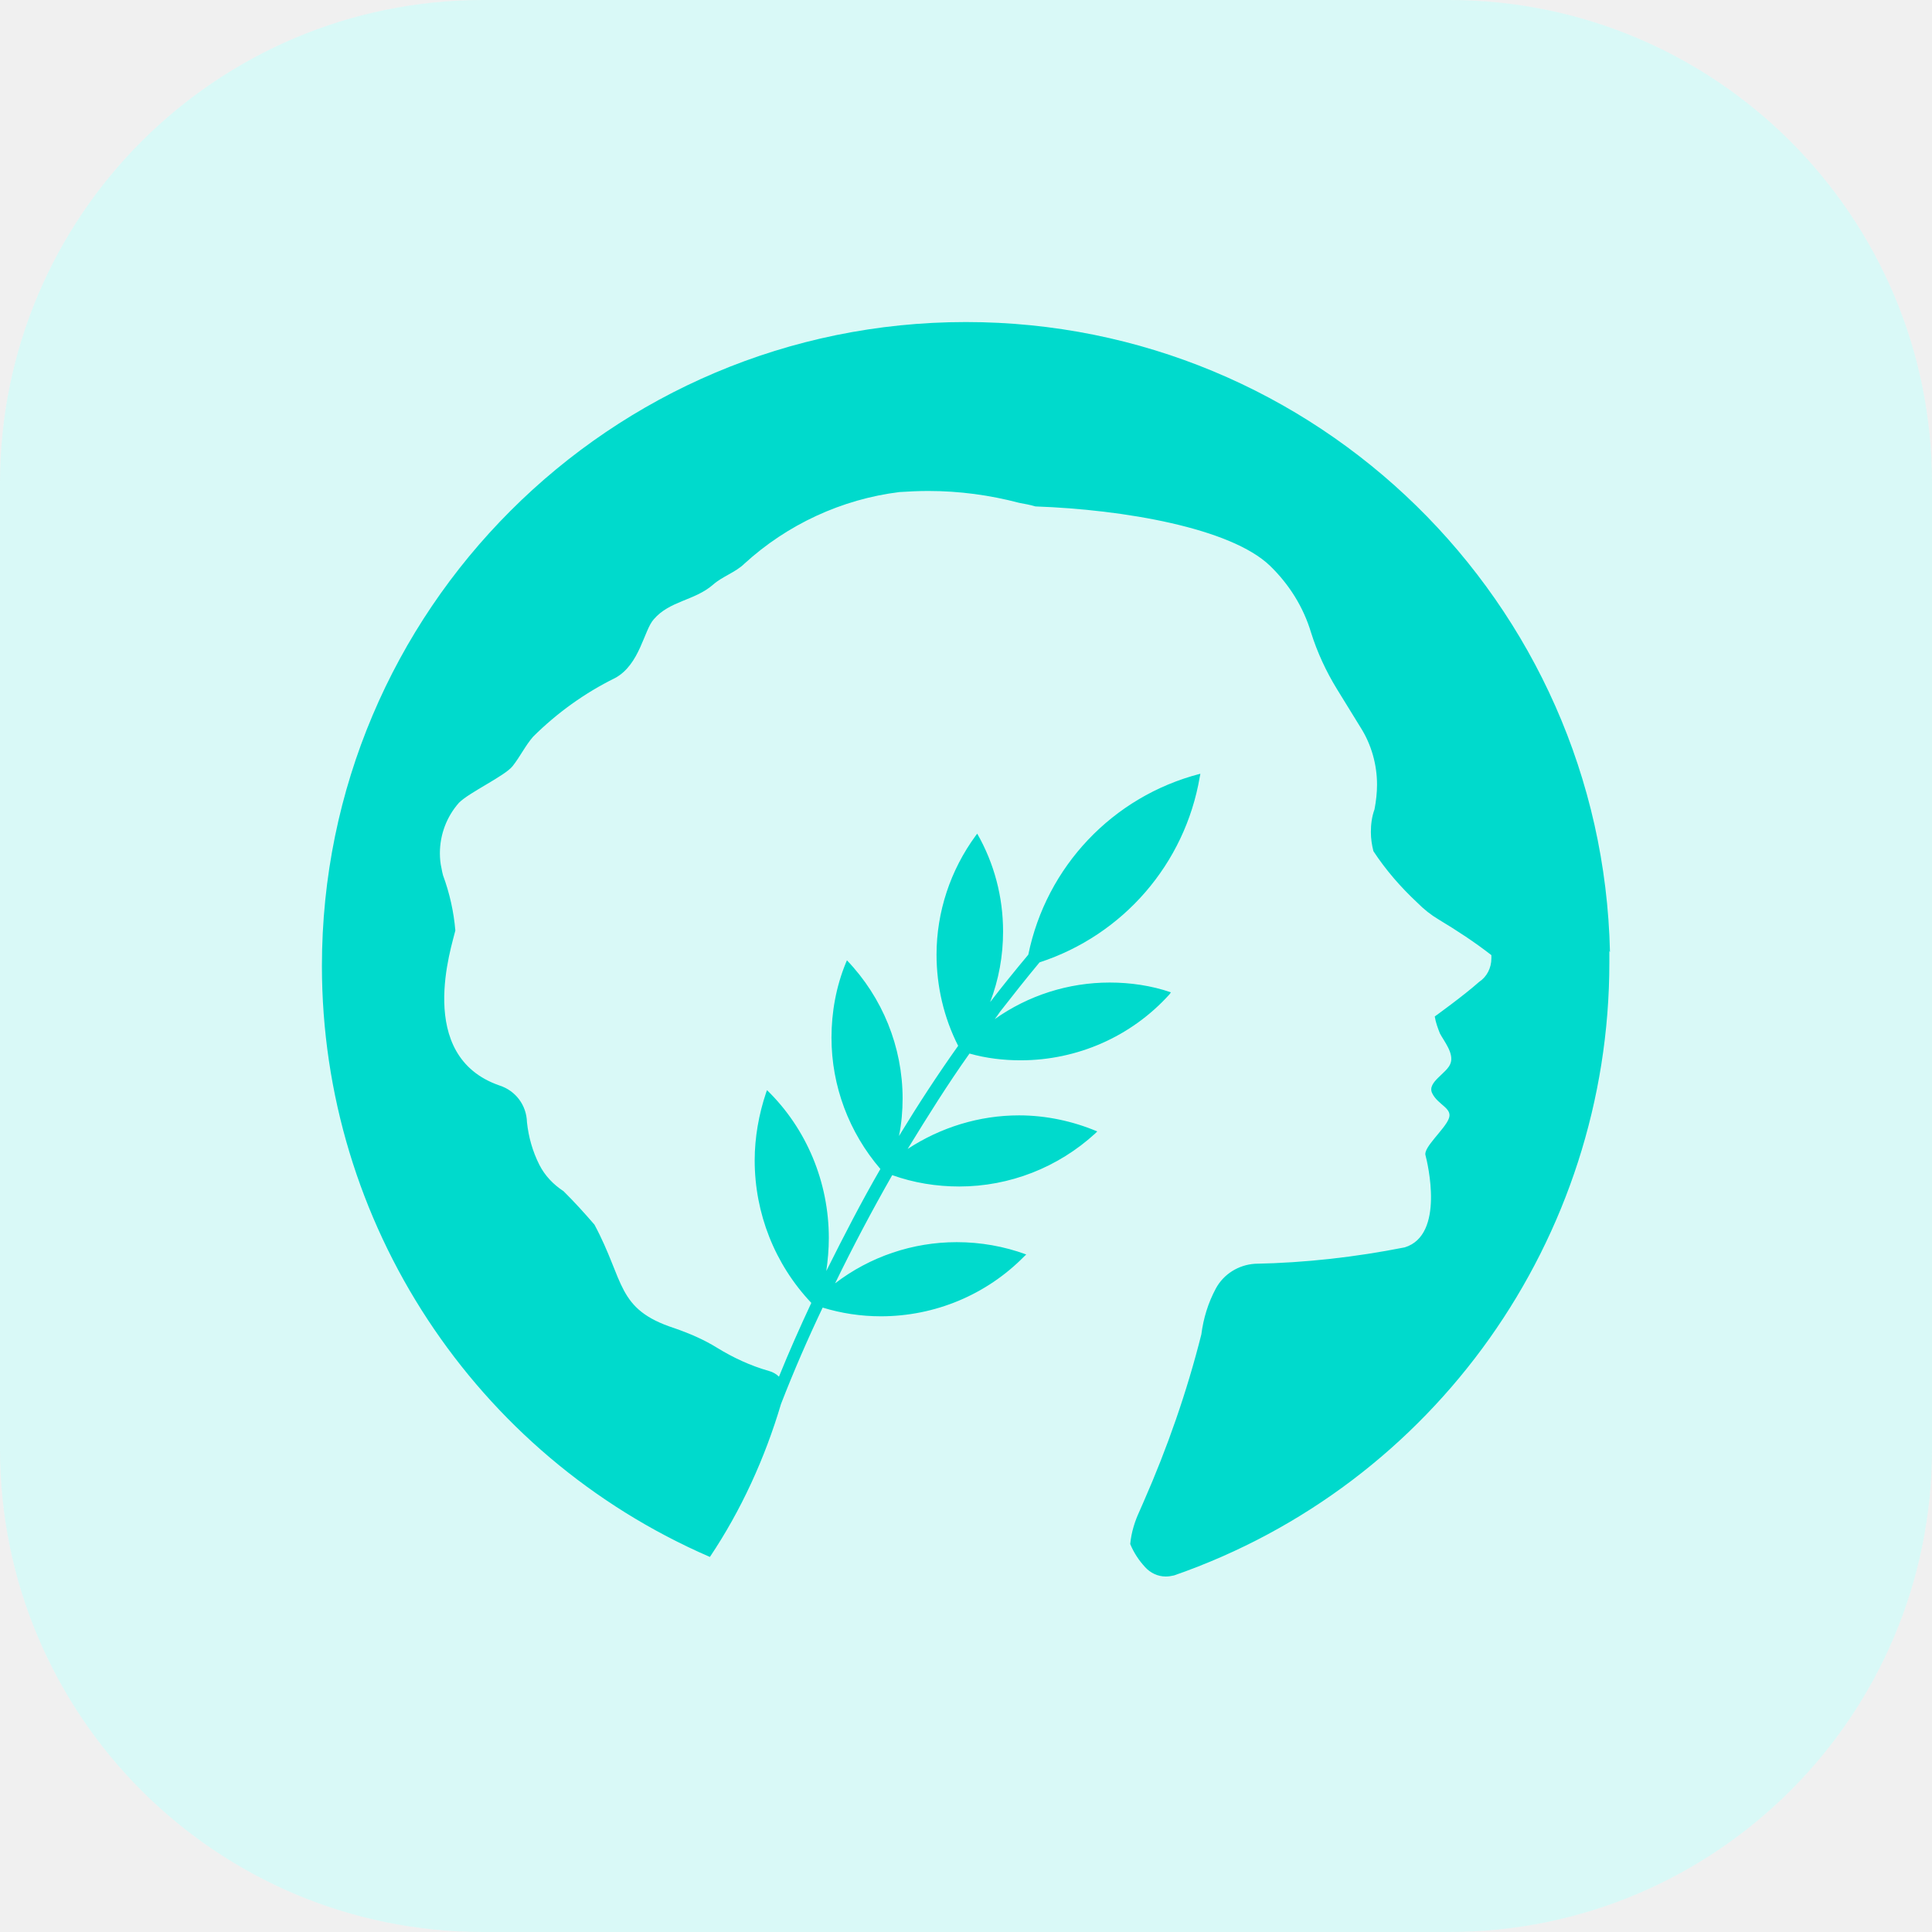
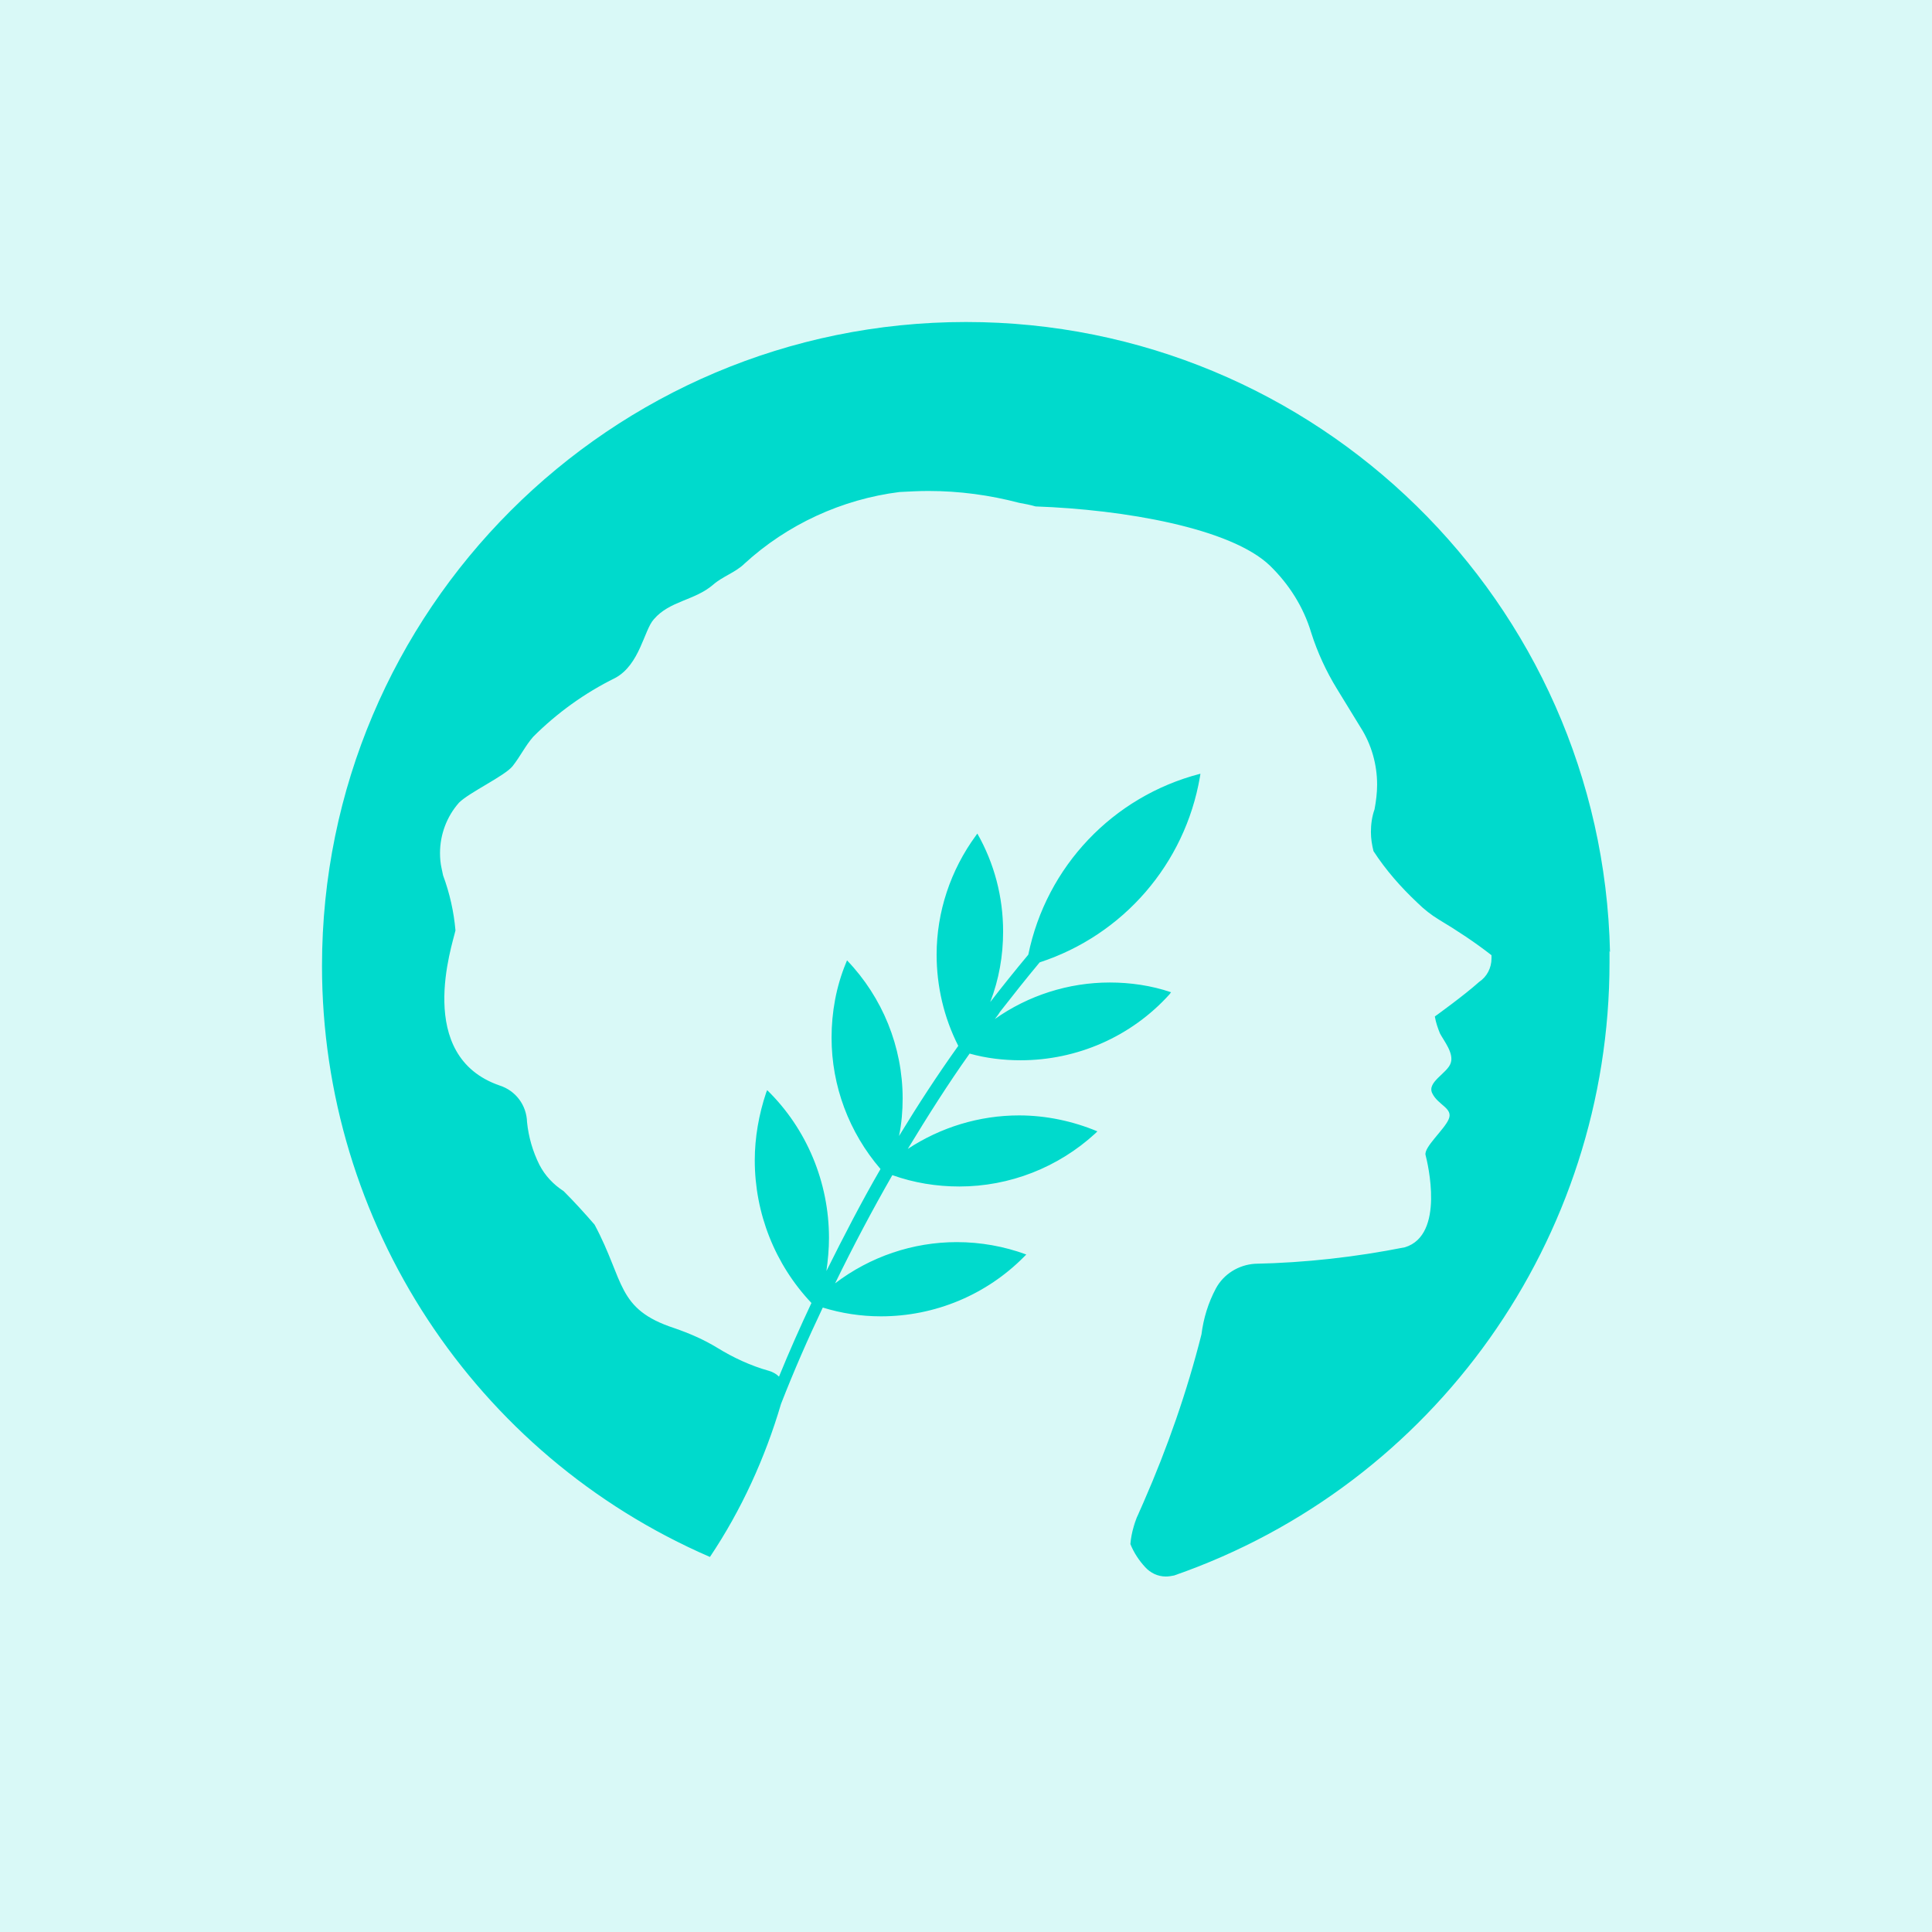
- <svg xmlns="http://www.w3.org/2000/svg" width="16" height="16" viewBox="0 0 16 16" fill="none">
-   <rect width="16" height="16" rx="4" fill="white" />
-   <rect width="16" height="16" rx="4" fill="#00DACC" fill-opacity="0.15" />
-   <g clip-path="url(#clip0_6930_13254)">
-     <path d="M13.333 7.885C13.269 4.988 10.901 2.667 7.999 2.667C5.055 2.667 2.666 5.056 2.666 8C2.666 10.125 3.929 12.049 5.879 12.894C6.139 12.506 6.335 12.075 6.468 11.627C6.574 11.354 6.689 11.089 6.813 10.829C6.967 10.876 7.129 10.901 7.295 10.901C7.743 10.901 8.17 10.722 8.481 10.406L8.499 10.389C8.315 10.321 8.119 10.287 7.923 10.287C7.56 10.287 7.206 10.406 6.916 10.628C7.065 10.321 7.223 10.023 7.389 9.732C7.568 9.796 7.756 9.826 7.944 9.826C8.362 9.826 8.763 9.668 9.07 9.387L9.087 9.37C8.883 9.284 8.661 9.237 8.439 9.237C8.11 9.237 7.79 9.336 7.517 9.515C7.684 9.242 7.85 8.977 8.029 8.725C8.166 8.764 8.311 8.781 8.452 8.781C8.921 8.781 9.369 8.585 9.685 8.235L9.697 8.218C9.535 8.162 9.36 8.137 9.19 8.137C8.848 8.137 8.516 8.243 8.238 8.44C8.251 8.422 8.268 8.401 8.281 8.38C8.388 8.243 8.499 8.102 8.609 7.97C9.301 7.744 9.813 7.155 9.936 6.434L9.941 6.409H9.936C9.215 6.596 8.665 7.177 8.516 7.906C8.409 8.034 8.302 8.166 8.2 8.299C8.272 8.111 8.307 7.915 8.307 7.714C8.307 7.428 8.234 7.151 8.093 6.904L8.08 6.921C7.871 7.206 7.756 7.552 7.756 7.906C7.756 8.166 7.816 8.427 7.935 8.661C7.765 8.9 7.603 9.148 7.445 9.408C7.466 9.306 7.475 9.199 7.475 9.097C7.475 8.67 7.308 8.26 7.014 7.953L7.005 7.974C6.924 8.171 6.886 8.384 6.886 8.593C6.886 8.994 7.031 9.378 7.291 9.681C7.133 9.954 6.988 10.236 6.843 10.526C6.856 10.436 6.864 10.342 6.864 10.253C6.864 9.792 6.681 9.348 6.352 9.028L6.344 9.05C6.284 9.229 6.25 9.421 6.25 9.609C6.25 10.048 6.416 10.47 6.719 10.79C6.625 10.991 6.536 11.191 6.451 11.401C6.429 11.379 6.399 11.362 6.369 11.354C6.216 11.311 6.071 11.243 5.939 11.162C5.828 11.093 5.708 11.042 5.584 10.999C5.102 10.842 5.175 10.611 4.923 10.142C4.842 10.048 4.757 9.954 4.667 9.865C4.582 9.809 4.513 9.737 4.467 9.647C4.411 9.536 4.377 9.417 4.364 9.293C4.36 9.152 4.27 9.033 4.138 8.99C3.43 8.747 3.745 7.825 3.771 7.706C3.758 7.552 3.724 7.398 3.669 7.249C3.664 7.232 3.66 7.211 3.656 7.189C3.647 7.151 3.643 7.108 3.643 7.066C3.643 6.912 3.699 6.763 3.801 6.648C3.886 6.562 4.181 6.426 4.245 6.345C4.309 6.264 4.351 6.174 4.415 6.101C4.612 5.905 4.842 5.739 5.094 5.615C5.299 5.504 5.333 5.218 5.414 5.129C5.546 4.975 5.751 4.975 5.904 4.843C5.981 4.774 6.092 4.74 6.165 4.668C6.519 4.344 6.971 4.134 7.449 4.075C7.526 4.07 7.607 4.066 7.688 4.066C7.944 4.066 8.196 4.1 8.439 4.164C8.486 4.173 8.533 4.181 8.575 4.194C9.309 4.22 10.192 4.373 10.517 4.685C10.675 4.838 10.794 5.026 10.858 5.24C10.909 5.402 10.982 5.56 11.071 5.705L11.268 6.025C11.357 6.165 11.404 6.332 11.404 6.498C11.404 6.566 11.396 6.635 11.383 6.703C11.361 6.763 11.353 6.827 11.353 6.891C11.353 6.946 11.361 6.997 11.374 7.049C11.477 7.206 11.6 7.347 11.737 7.475C11.792 7.531 11.852 7.578 11.916 7.616C12.066 7.706 12.215 7.804 12.351 7.91C12.351 7.919 12.351 7.928 12.351 7.936C12.351 8.017 12.313 8.09 12.249 8.132C12.125 8.243 11.882 8.418 11.882 8.418C11.89 8.469 11.908 8.516 11.925 8.559C11.959 8.623 12.04 8.721 12.014 8.802C11.989 8.888 11.814 8.96 11.861 9.054C11.908 9.152 12.036 9.178 11.997 9.267C11.963 9.353 11.788 9.502 11.805 9.566C11.822 9.63 11.967 10.227 11.634 10.33C11.225 10.411 10.811 10.458 10.393 10.466C10.256 10.475 10.133 10.552 10.069 10.671C10.005 10.79 9.966 10.918 9.949 11.051C9.83 11.524 9.668 11.989 9.471 12.437C9.275 12.885 9.459 12.463 9.441 12.506C9.399 12.595 9.369 12.689 9.36 12.787C9.39 12.86 9.433 12.924 9.484 12.979C9.527 13.026 9.587 13.056 9.655 13.056C9.676 13.056 9.702 13.052 9.723 13.047C11.882 12.297 13.328 10.257 13.328 7.97C13.328 7.94 13.328 7.906 13.328 7.876L13.333 7.885Z" fill="#00DACC" />
+ <svg xmlns="http://www.w3.org/2000/svg" viewBox="0 0 24 24" fill="none">
+   <rect width="24" height="24" fill="white" />
+   <rect width="24" height="24" fill="#00DACC" fill-opacity="0.15" />
+   <g clip-path="url(#clip0_261_59865)">
+     <path d="M20 11.827C19.904 7.482 16.352 4 12 4C7.584 4 4 7.584 4 12C4 15.187 5.894 18.074 8.819 19.341C9.21 18.758 9.504 18.112 9.702 17.44C9.862 17.03 10.035 16.634 10.221 16.243C10.451 16.314 10.694 16.352 10.944 16.352C11.616 16.352 12.256 16.083 12.723 15.61L12.749 15.584C12.474 15.482 12.179 15.43 11.885 15.43C11.341 15.43 10.81 15.61 10.374 15.942C10.598 15.482 10.835 15.034 11.085 14.598C11.354 14.694 11.635 14.739 11.917 14.739C12.544 14.739 13.146 14.502 13.606 14.08L13.632 14.054C13.325 13.926 12.992 13.856 12.659 13.856C12.166 13.856 11.686 14.003 11.277 14.272C11.526 13.862 11.776 13.466 12.045 13.088C12.25 13.146 12.467 13.171 12.678 13.171C13.382 13.171 14.054 12.877 14.528 12.352L14.547 12.326C14.304 12.243 14.042 12.205 13.786 12.205C13.274 12.205 12.774 12.365 12.358 12.659C12.378 12.634 12.403 12.602 12.422 12.57C12.582 12.365 12.749 12.154 12.915 11.955C13.952 11.616 14.72 10.733 14.906 9.651L14.912 9.613H14.906C13.824 9.894 12.998 10.765 12.774 11.859C12.614 12.051 12.454 12.25 12.301 12.448C12.41 12.166 12.461 11.872 12.461 11.571C12.461 11.142 12.352 10.726 12.141 10.355L12.122 10.381C11.808 10.81 11.635 11.328 11.635 11.859C11.635 12.25 11.725 12.64 11.904 12.992C11.648 13.35 11.405 13.722 11.168 14.112C11.2 13.958 11.213 13.798 11.213 13.645C11.213 13.005 10.963 12.39 10.522 11.93L10.509 11.962C10.387 12.256 10.33 12.576 10.33 12.89C10.33 13.491 10.547 14.067 10.938 14.522C10.701 14.931 10.483 15.354 10.266 15.789C10.285 15.654 10.298 15.514 10.298 15.379C10.298 14.688 10.022 14.022 9.53 13.542L9.517 13.574C9.427 13.843 9.376 14.131 9.376 14.413C9.376 15.072 9.626 15.706 10.08 16.186C9.939 16.486 9.805 16.787 9.677 17.101C9.645 17.069 9.6 17.043 9.555 17.03C9.325 16.966 9.107 16.864 8.909 16.742C8.742 16.64 8.563 16.563 8.378 16.499C7.654 16.262 7.763 15.917 7.386 15.213C7.264 15.072 7.136 14.931 7.002 14.797C6.874 14.714 6.771 14.605 6.701 14.47C6.618 14.304 6.566 14.125 6.547 13.939C6.541 13.728 6.406 13.549 6.208 13.485C5.146 13.12 5.619 11.738 5.658 11.558C5.638 11.328 5.587 11.098 5.504 10.874C5.498 10.848 5.491 10.816 5.485 10.784C5.472 10.726 5.466 10.662 5.466 10.598C5.466 10.368 5.549 10.144 5.702 9.971C5.83 9.843 6.272 9.638 6.368 9.517C6.464 9.395 6.528 9.261 6.624 9.152C6.918 8.858 7.264 8.608 7.642 8.422C7.949 8.256 8 7.827 8.122 7.693C8.32 7.462 8.627 7.462 8.858 7.264C8.973 7.162 9.139 7.11 9.248 7.002C9.779 6.515 10.458 6.202 11.174 6.112C11.29 6.106 11.411 6.099 11.533 6.099C11.917 6.099 12.294 6.15 12.659 6.246C12.73 6.259 12.8 6.272 12.864 6.291C13.965 6.33 15.29 6.56 15.776 7.027C16.013 7.258 16.192 7.539 16.288 7.859C16.365 8.102 16.474 8.339 16.608 8.557L16.902 9.037C17.037 9.248 17.107 9.498 17.107 9.747C17.107 9.85 17.094 9.952 17.075 10.054C17.043 10.144 17.03 10.24 17.03 10.336C17.03 10.419 17.043 10.496 17.062 10.573C17.216 10.81 17.402 11.021 17.606 11.213C17.69 11.296 17.779 11.366 17.875 11.424C18.099 11.558 18.323 11.706 18.528 11.866C18.528 11.878 18.528 11.891 18.528 11.904C18.528 12.026 18.47 12.134 18.374 12.198C18.189 12.365 17.824 12.627 17.824 12.627C17.837 12.704 17.862 12.774 17.888 12.838C17.939 12.934 18.061 13.082 18.022 13.203C17.984 13.331 17.722 13.44 17.792 13.581C17.862 13.728 18.054 13.766 17.997 13.901C17.946 14.029 17.683 14.253 17.709 14.349C17.734 14.445 17.952 15.341 17.453 15.494C16.838 15.616 16.218 15.686 15.59 15.699C15.386 15.712 15.2 15.827 15.104 16.006C15.008 16.186 14.95 16.378 14.925 16.576C14.746 17.286 14.502 17.984 14.208 18.656C13.914 19.328 14.189 18.694 14.163 18.758C14.099 18.893 14.054 19.034 14.042 19.181C14.086 19.29 14.15 19.386 14.227 19.469C14.291 19.539 14.381 19.584 14.483 19.584C14.515 19.584 14.554 19.578 14.586 19.571C17.824 18.445 19.994 15.386 19.994 11.955C19.994 11.91 19.994 11.859 19.994 11.814L20 11.827Z" fill="#00DACC" />
  </g>
  <defs>
-     <clipPath id="clip0_6930_13254">
-       <rect width="10.667" height="10.667" fill="white" transform="translate(2.66602 2.66675)" />
+     <clipPath id="clip0_261_59865">
+       <rect width="16" height="16" fill="white" transform="translate(4 4)" />
    </clipPath>
  </defs>
</svg>
